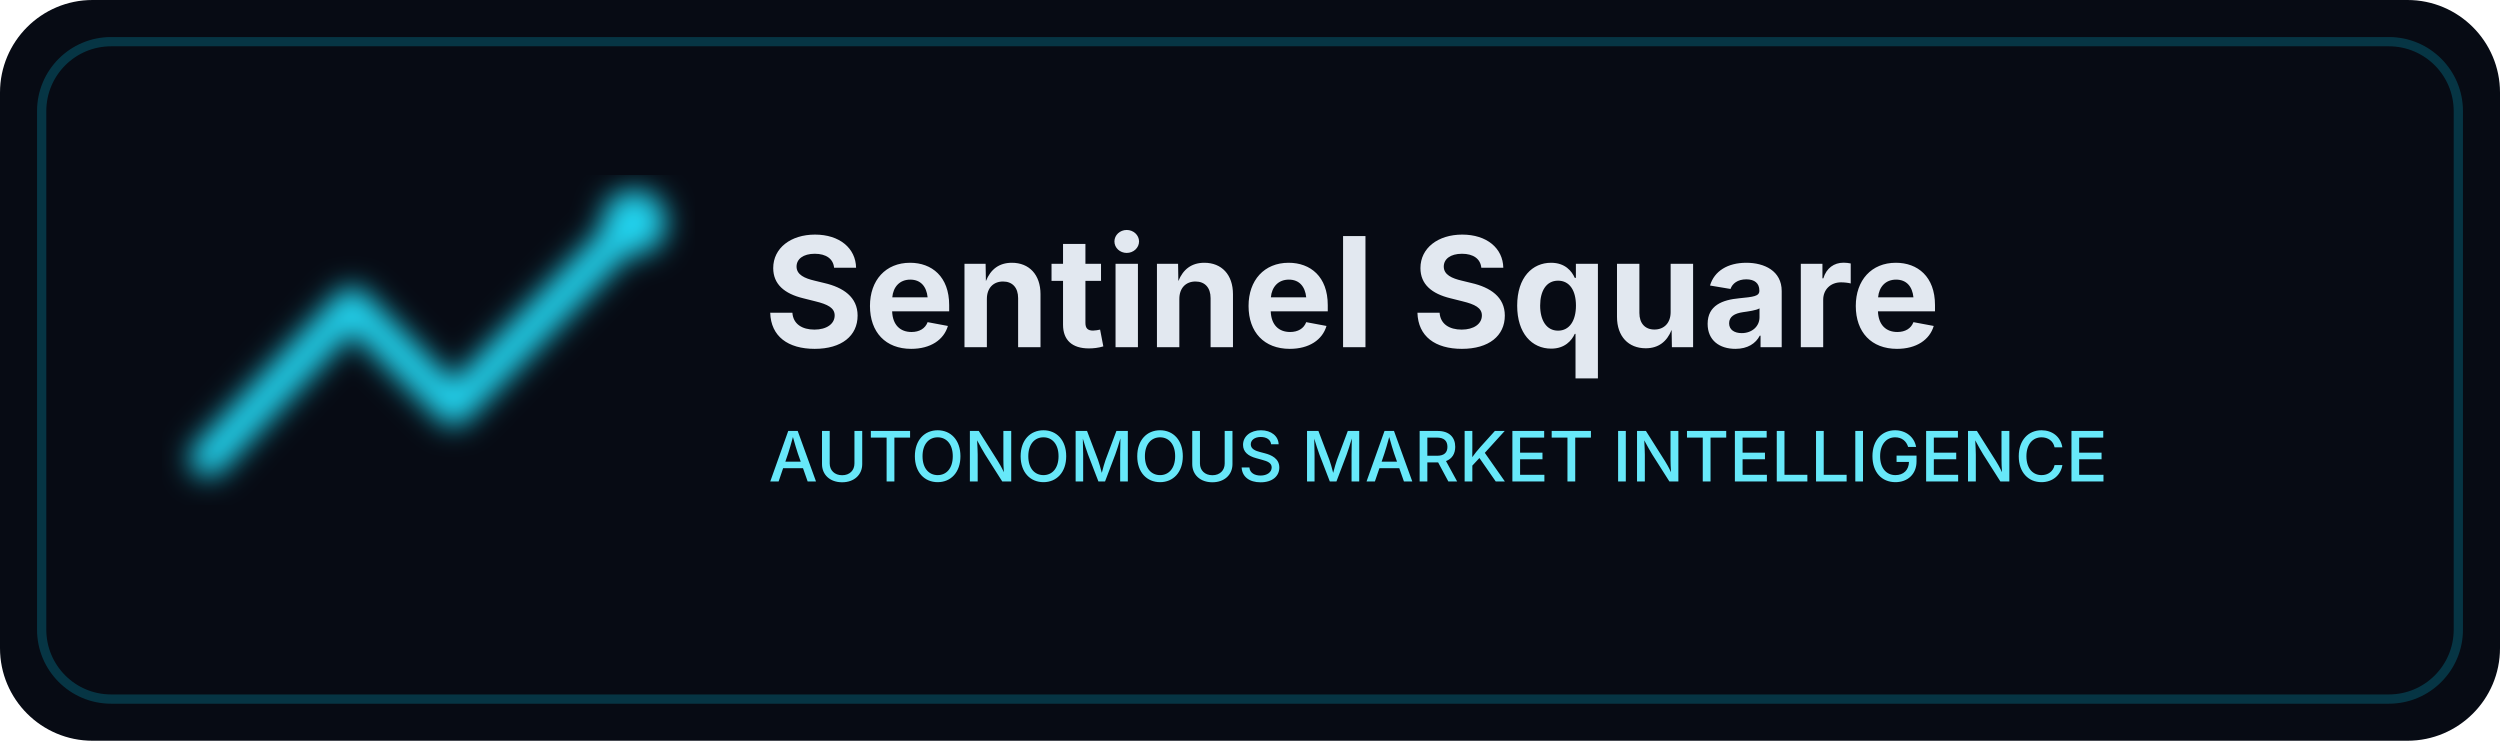
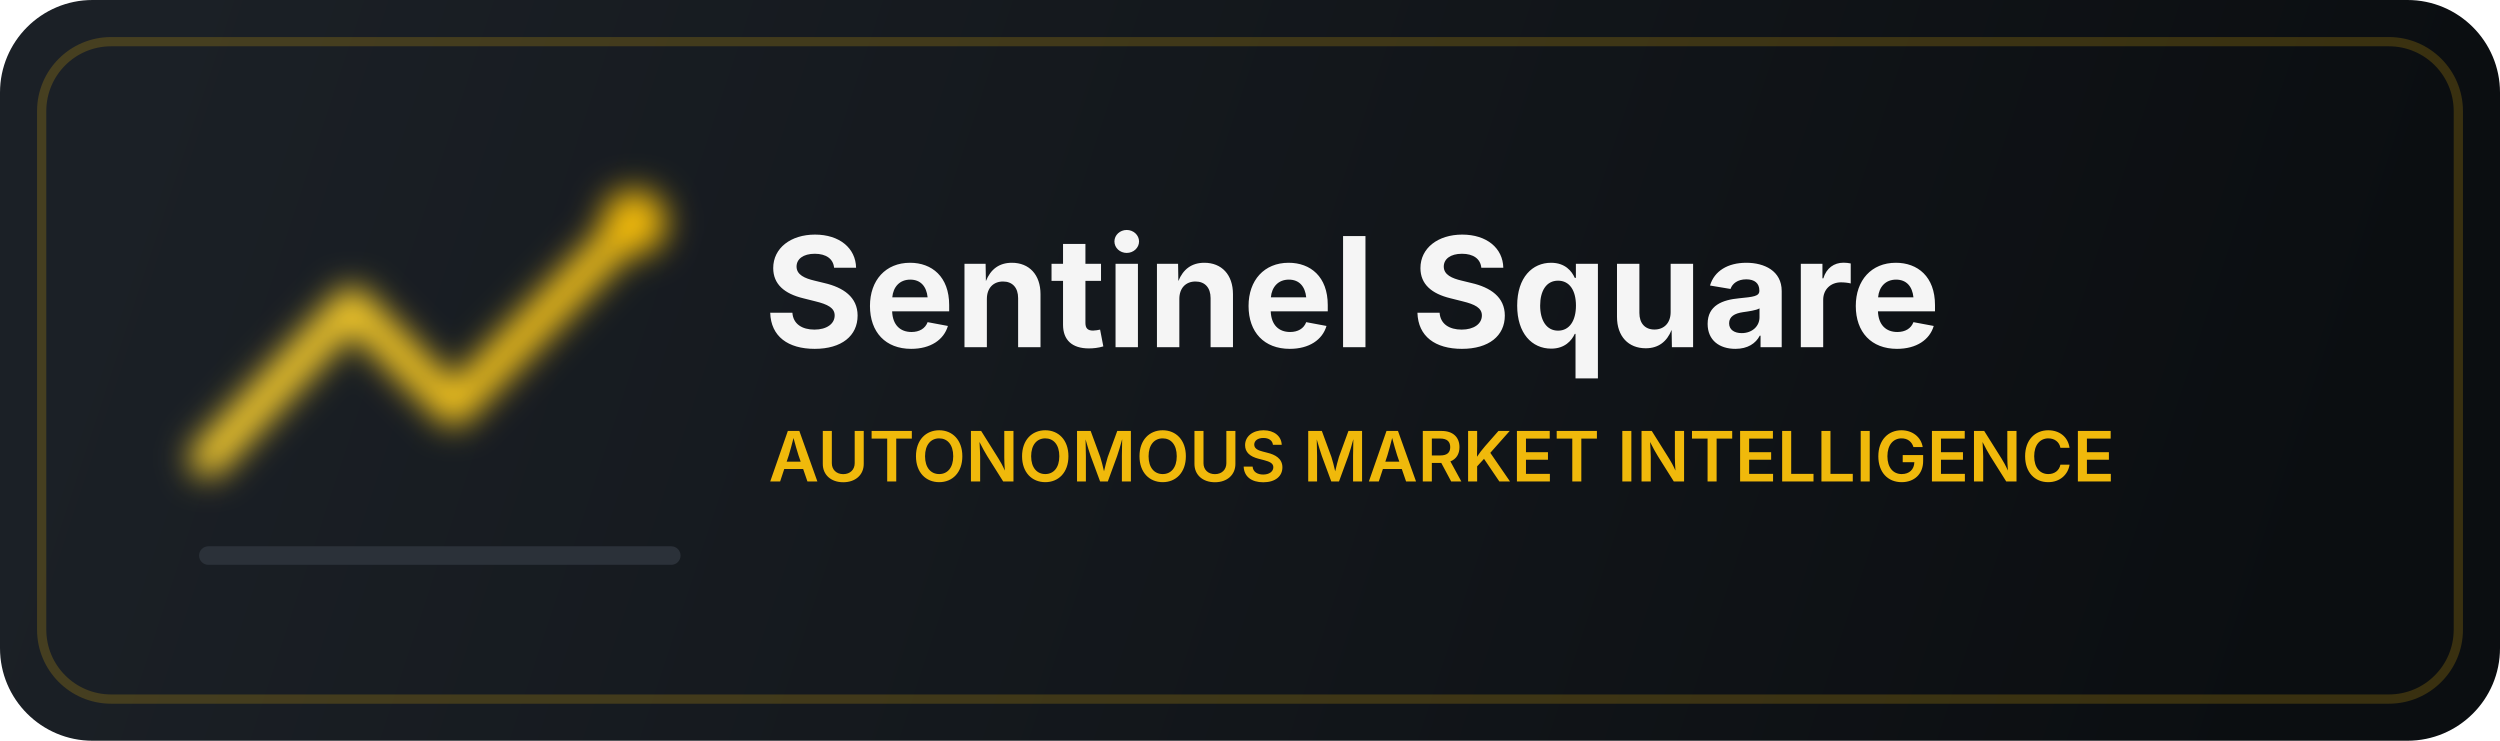
<svg xmlns="http://www.w3.org/2000/svg" width="1080" height="320" viewBox="0 0 1080 320" fill="none">
-   <rect width="1080" height="320" rx="40" fill="#070B14" />
-   <rect x="18" y="18" width="1044" height="284" rx="30" stroke="#06B6D4" stroke-opacity="0.25" stroke-width="4" />
-   <g filter="url(#glow)">
-     <path d="M90 198L152 132L196 176L274 96" stroke="#22D3EE" stroke-width="16" stroke-linecap="round" stroke-linejoin="round" />
-     <circle cx="274" cy="96" r="14" fill="#22D3EE" />
-   </g>
-   <text x="330" y="150" fill="#E2E8F0" font-family="Inter, Arial, sans-serif" font-size="66" font-weight="700">Sentinel Square</text>
-   <text x="332" y="208" fill="#67E8F9" font-family="Inter, Arial, sans-serif" font-size="30" font-weight="500">AUTONOMOUS MARKET INTELLIGENCE</text>
  <defs>
-     <filter id="glow" x="70" y="76" width="230" height="142" filterUnits="userSpaceOnUse" color-interpolation-filters="sRGB">
+     <linearGradient id="panel" x1="70" y1="10" x2="980" y2="310" gradientUnits="userSpaceOnUse">
+       <stop stop-color="#1B2026" />
+       <stop offset="1" stop-color="#0B0E11" />
+     </linearGradient>
+     <linearGradient id="accent" x1="90" y1="94" x2="280" y2="210" gradientUnits="userSpaceOnUse">
+       <stop stop-color="#F8D33A" />
+       <stop offset="1" stop-color="#F0B90B" />
+     </linearGradient>
+     <filter id="glow" x="58" y="64" width="250" height="164" filterUnits="userSpaceOnUse" color-interpolation-filters="sRGB">
      <feFlood flood-opacity="0" result="BackgroundImageFix" />
      <feBlend mode="normal" in="SourceGraphic" in2="BackgroundImageFix" result="shape" />
-       <feGaussianBlur stdDeviation="6" result="effect1_foregroundBlur" />
+       <feGaussianBlur stdDeviation="7" result="effect1_foregroundBlur" />
    </filter>
  </defs>
+   <rect width="1080" height="320" rx="40" fill="url(#panel)" />
+   <rect x="18" y="18" width="1044" height="284" rx="30" stroke="#F0B90B" stroke-opacity="0.2" stroke-width="4" />
+   <g filter="url(#glow)">
+     <path d="M90 198L152 132L196 176L274 96" stroke="url(#accent)" stroke-width="16" stroke-linecap="round" stroke-linejoin="round" />
+     <circle cx="274" cy="96" r="14" fill="#F0B90B" />
+   </g>
+   <rect x="86" y="236" width="208" height="8" rx="4" fill="#2B3139" />
+   <text x="330" y="150" fill="#F5F5F5" font-family="'IBM Plex Sans', 'Inter', Arial, sans-serif" font-size="66" font-weight="700">Sentinel Square</text>
+   <text x="332" y="208" fill="#F0B90B" font-family="'IBM Plex Sans', 'Inter', Arial, sans-serif" font-size="30" font-weight="600">AUTONOMOUS MARKET INTELLIGENCE</text>
</svg>
